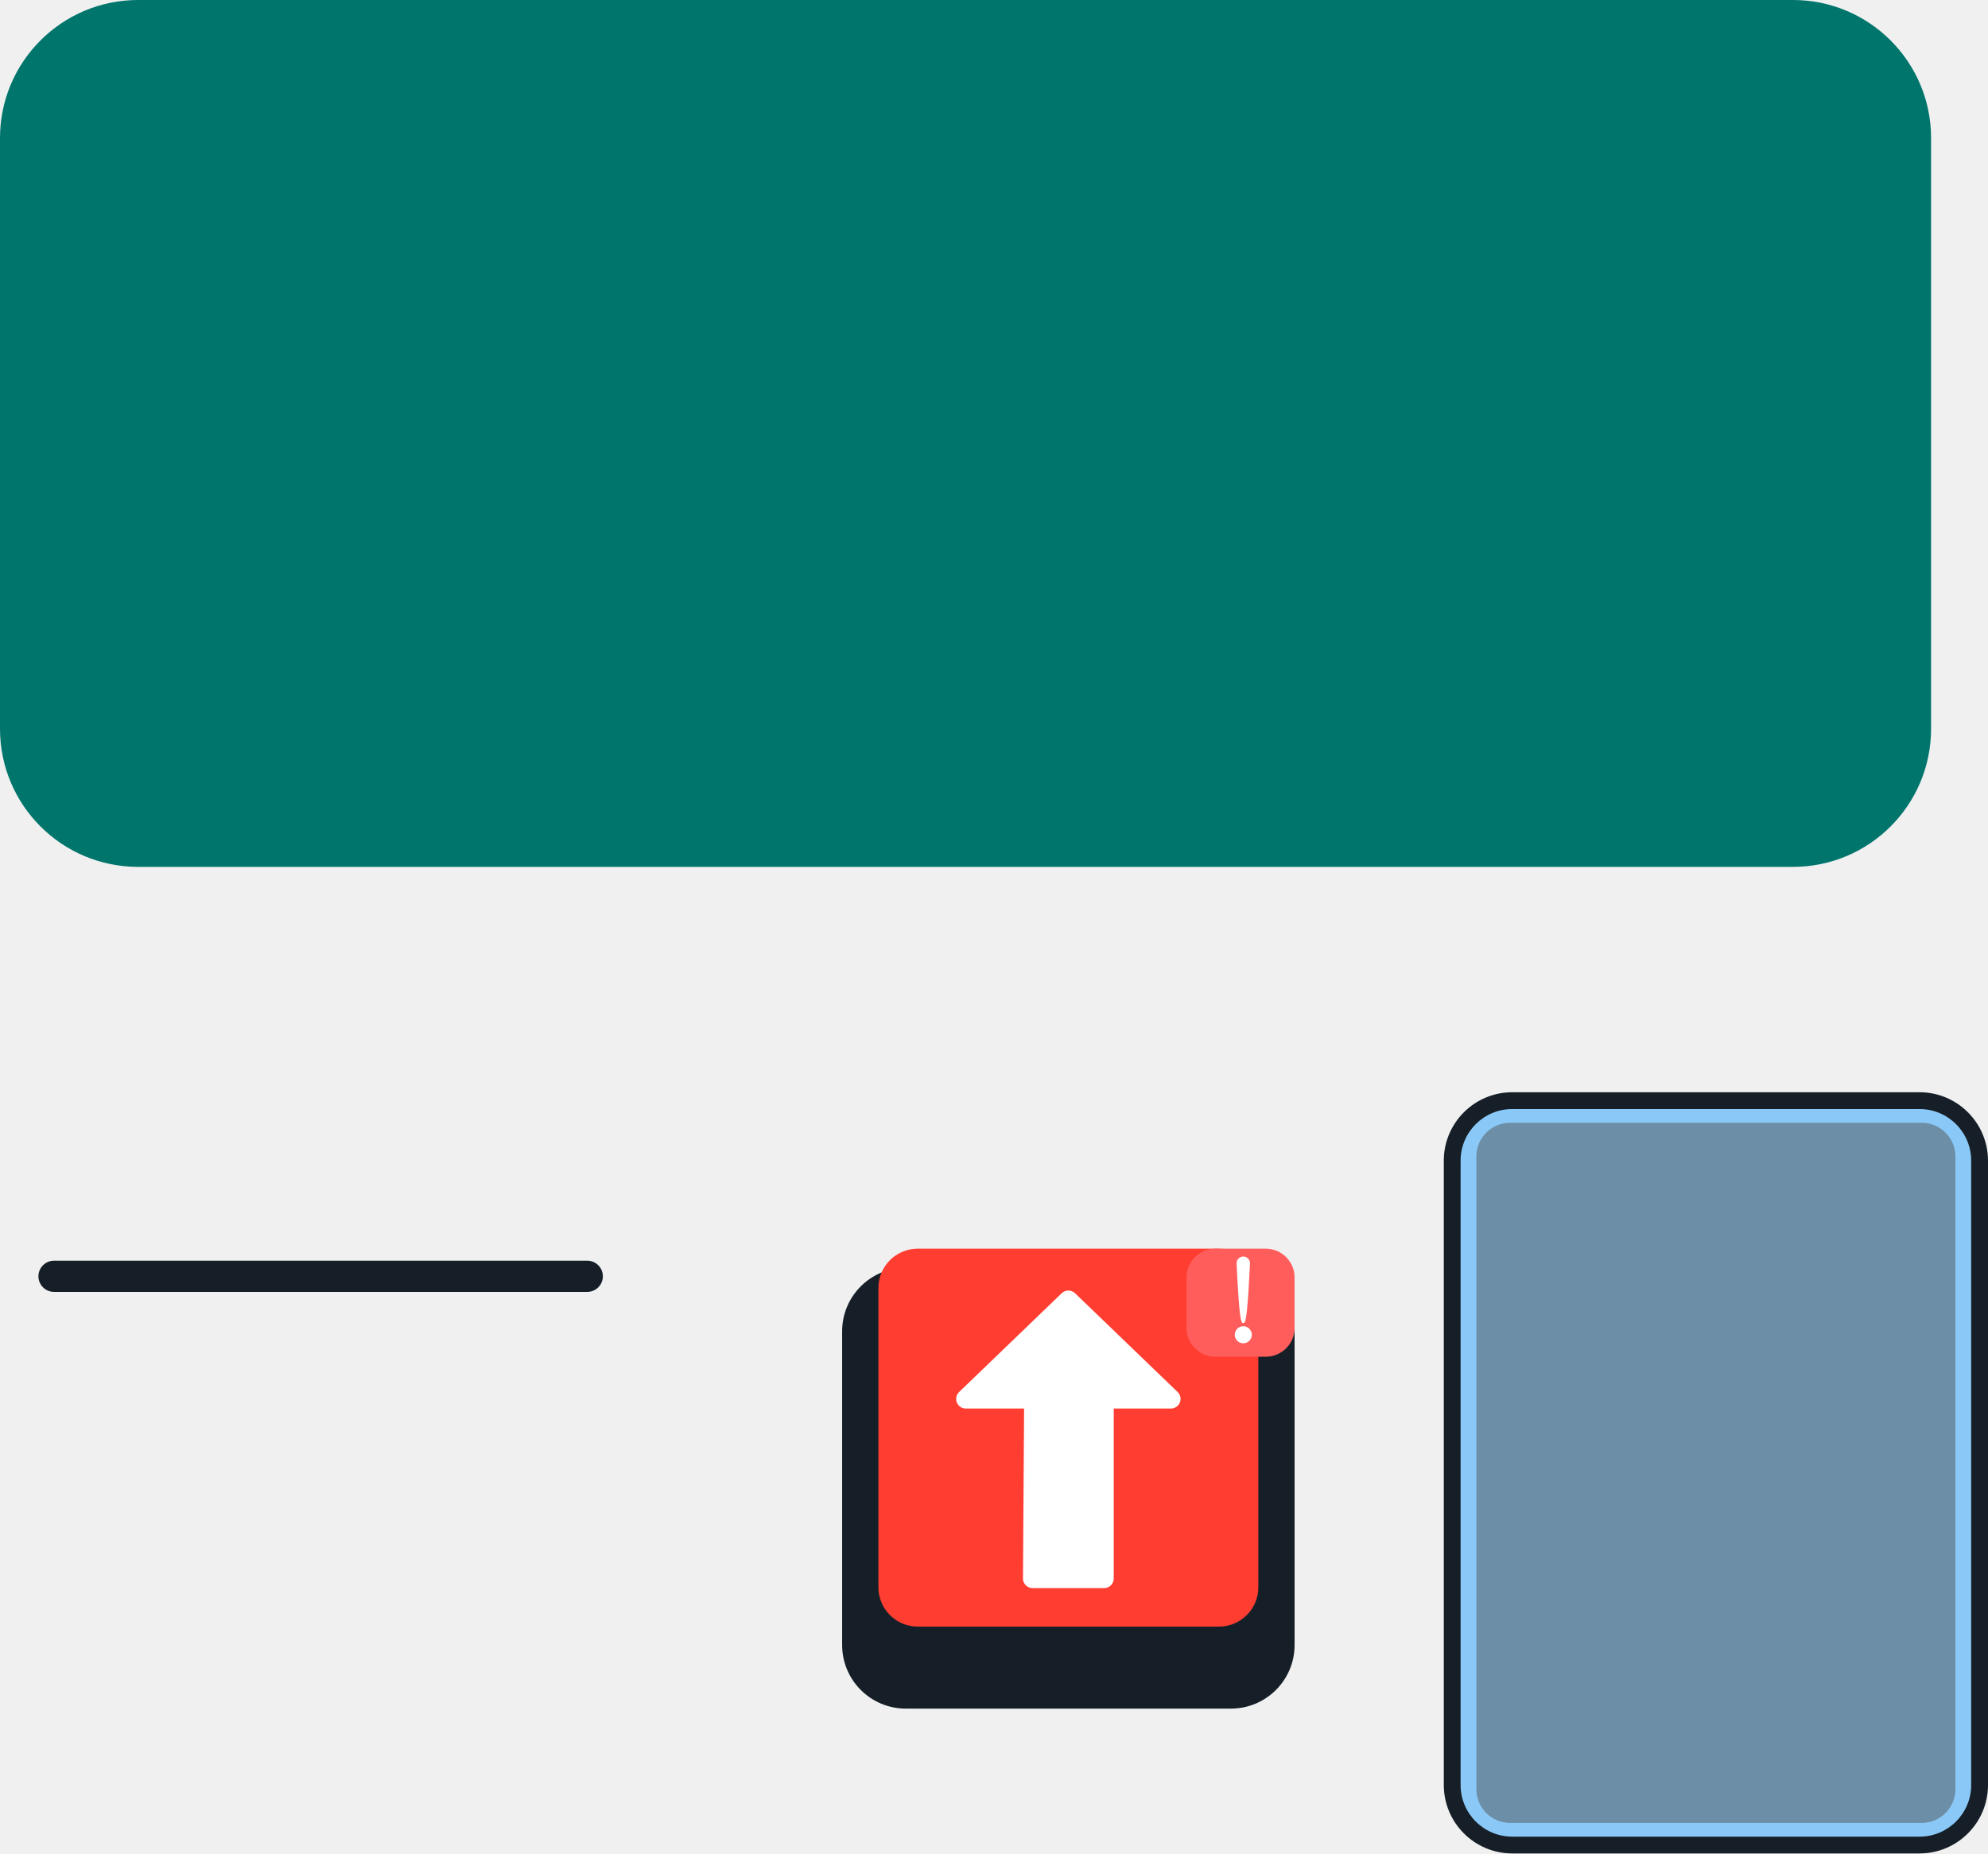
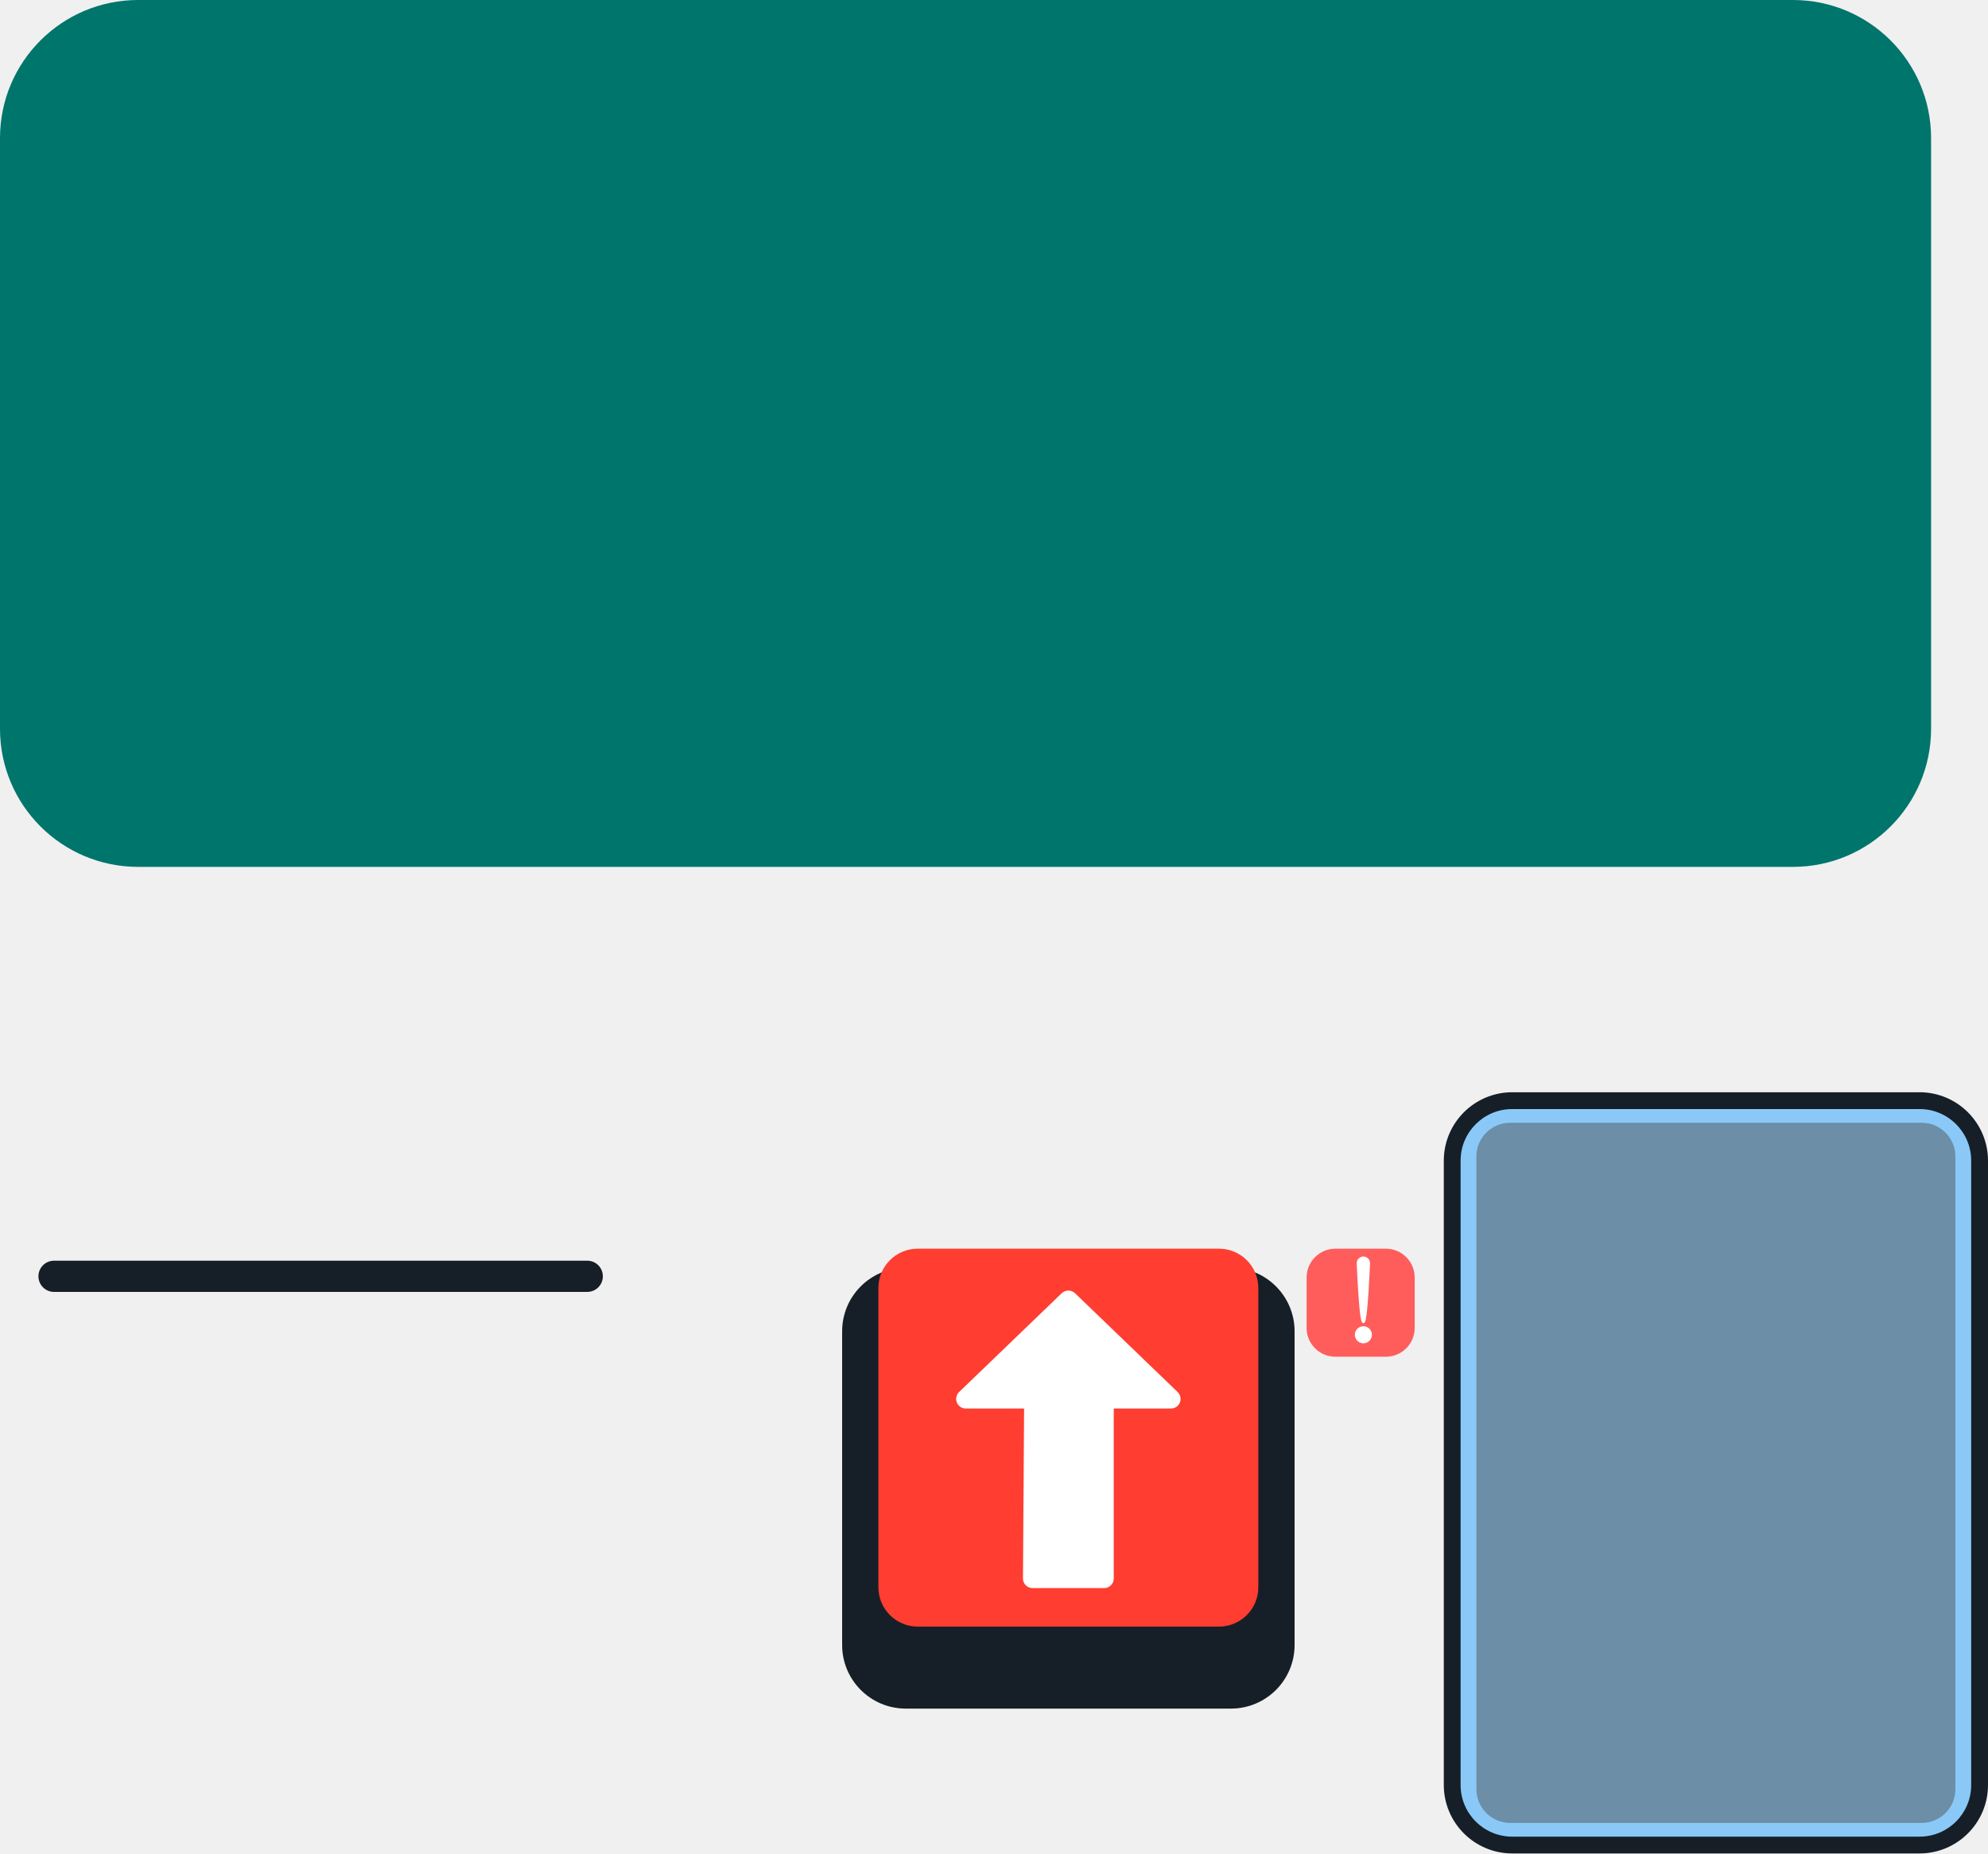
<svg xmlns="http://www.w3.org/2000/svg" id="Шар_1" data-name="Шар 1" viewBox="0 0 827.7 771.84">
  <rect x="359.5" y="84.5" width="361" height="804" rx="57.5" ry="57.5" transform="translate(888.5 -359.5) rotate(90)" style="fill: #00756c" />
  <g>
    <rect x="604.62" y="458.35" width="219.57" height="310" rx="25" ry="25" style="fill: #8ac9f7" />
    <path d="M937.2,767.85a21.5,21.5,0,0,1,21.5,21.5v260a21.5,21.5,0,0,1-21.5,21.5H767.62a21.5,21.5,0,0,1-21.5-21.5v-260a21.5,21.5,0,0,1,21.5-21.5H937.2m0-7H767.62a28.53,28.53,0,0,0-28.5,28.5v260a28.53,28.53,0,0,0,28.5,28.5H937.2a28.53,28.53,0,0,0,28.5-28.5v-260a28.53,28.53,0,0,0-28.5-28.5Z" transform="translate(-138 -306)" style="fill: #161f27" />
  </g>
  <rect x="614.69" y="467.55" width="199.44" height="291.59" rx="14.06" ry="14.06" style="fill: #6d8ea7" />
  <rect x="350.62" y="527.92" width="188.38" height="183.61" rx="26.5" ry="26.5" style="fill: #161f27" />
  <path d="M382.1,520H507.52a16.38,16.38,0,0,1,16.38,16.38V661a16.38,16.38,0,0,1-16.37,16.38H382.1A16.38,16.38,0,0,1,365.72,661V536.35A16.37,16.37,0,0,1,382.1,520Z" style="fill: #ff3d31" />
  <g>
-     <path d="M567.91,965.38a2,2,0,0,1-1.42-.59,2,2,0,0,1-.58-1.42l.48-72.8H540.1a2,2,0,0,1-1.39-3.44L581.42,846a2,2,0,0,1,2.78,0l42.71,41.14a2,2,0,0,1-1.39,3.44H599.71v72.81a2,2,0,0,1-2,2Z" transform="translate(-138 -306)" style="fill: #fff" />
+     <path d="M567.91,965.38a2,2,0,0,1-1.42-.59,2,2,0,0,1-.58-1.42l.49-72.8H540.1a2,2,0,0,1-1.39-3.44L581.42,846a2,2,0,0,1,2.78,0l42.71,41.14a2,2,0,0,1-1.39,3.44H599.71v72.81a2,2,0,0,1-2,2Z" transform="translate(-138 -306)" style="fill: #fff" />
    <path d="M582.81,847.43l42.71,41.14H597.71v74.81h-29.8l.5-74.81H540.1l42.71-41.14m0-4a4,4,0,0,0-2.77,1.12l-42.72,41.14a4,4,0,0,0,2.78,6.88h24.28l-.47,70.78a4,4,0,0,0,4,4h29.8a4,4,0,0,0,4-4V892.57h23.81a4,4,0,0,0,2.78-6.88l-42.71-41.14a4,4,0,0,0-2.78-1.12Z" transform="translate(-138 -306)" style="fill: #fff" />
  </g>
-   <rect x="494" y="520" width="45" height="45" rx="12" ry="12" style="fill: #ff5d5c" />
-   <path d="M655.64,856.51c-.67,0-1.44-6.26-2.28-24.31a2.29,2.29,0,1,1,4.57,0C657.08,850.25,656.31,856.51,655.64,856.51Z" transform="translate(-138 -306)" style="fill: #fff;stroke: #fff;stroke-miterlimit: 10" />
-   <circle cx="517.64" cy="555.85" r="3.05" style="fill: #fff;stroke: #fff;stroke-miterlimit: 10" />
+   <rect x="544" y="520" width="45" height="45" rx="12" ry="12" style="fill: #ff5d5c" />
+   <path d="M705.64,856.51c-.67,0-1.44-6.26-2.28-24.31a2.29,2.29,0,1,1,4.57,0C707.08,850.25,706.31,856.51,705.64,856.51Z" transform="translate(-138 -306)" style="fill: #fff;stroke: #fff;stroke-miterlimit: 10" />
+   <circle cx="567.64" cy="555.85" r="3.05" style="fill: #fff;stroke: #fff;stroke-miterlimit: 10" />
  <rect x="16" y="525" width="235" height="13" rx="6.5" ry="6.5" style="fill: #161f27" />
</svg>
